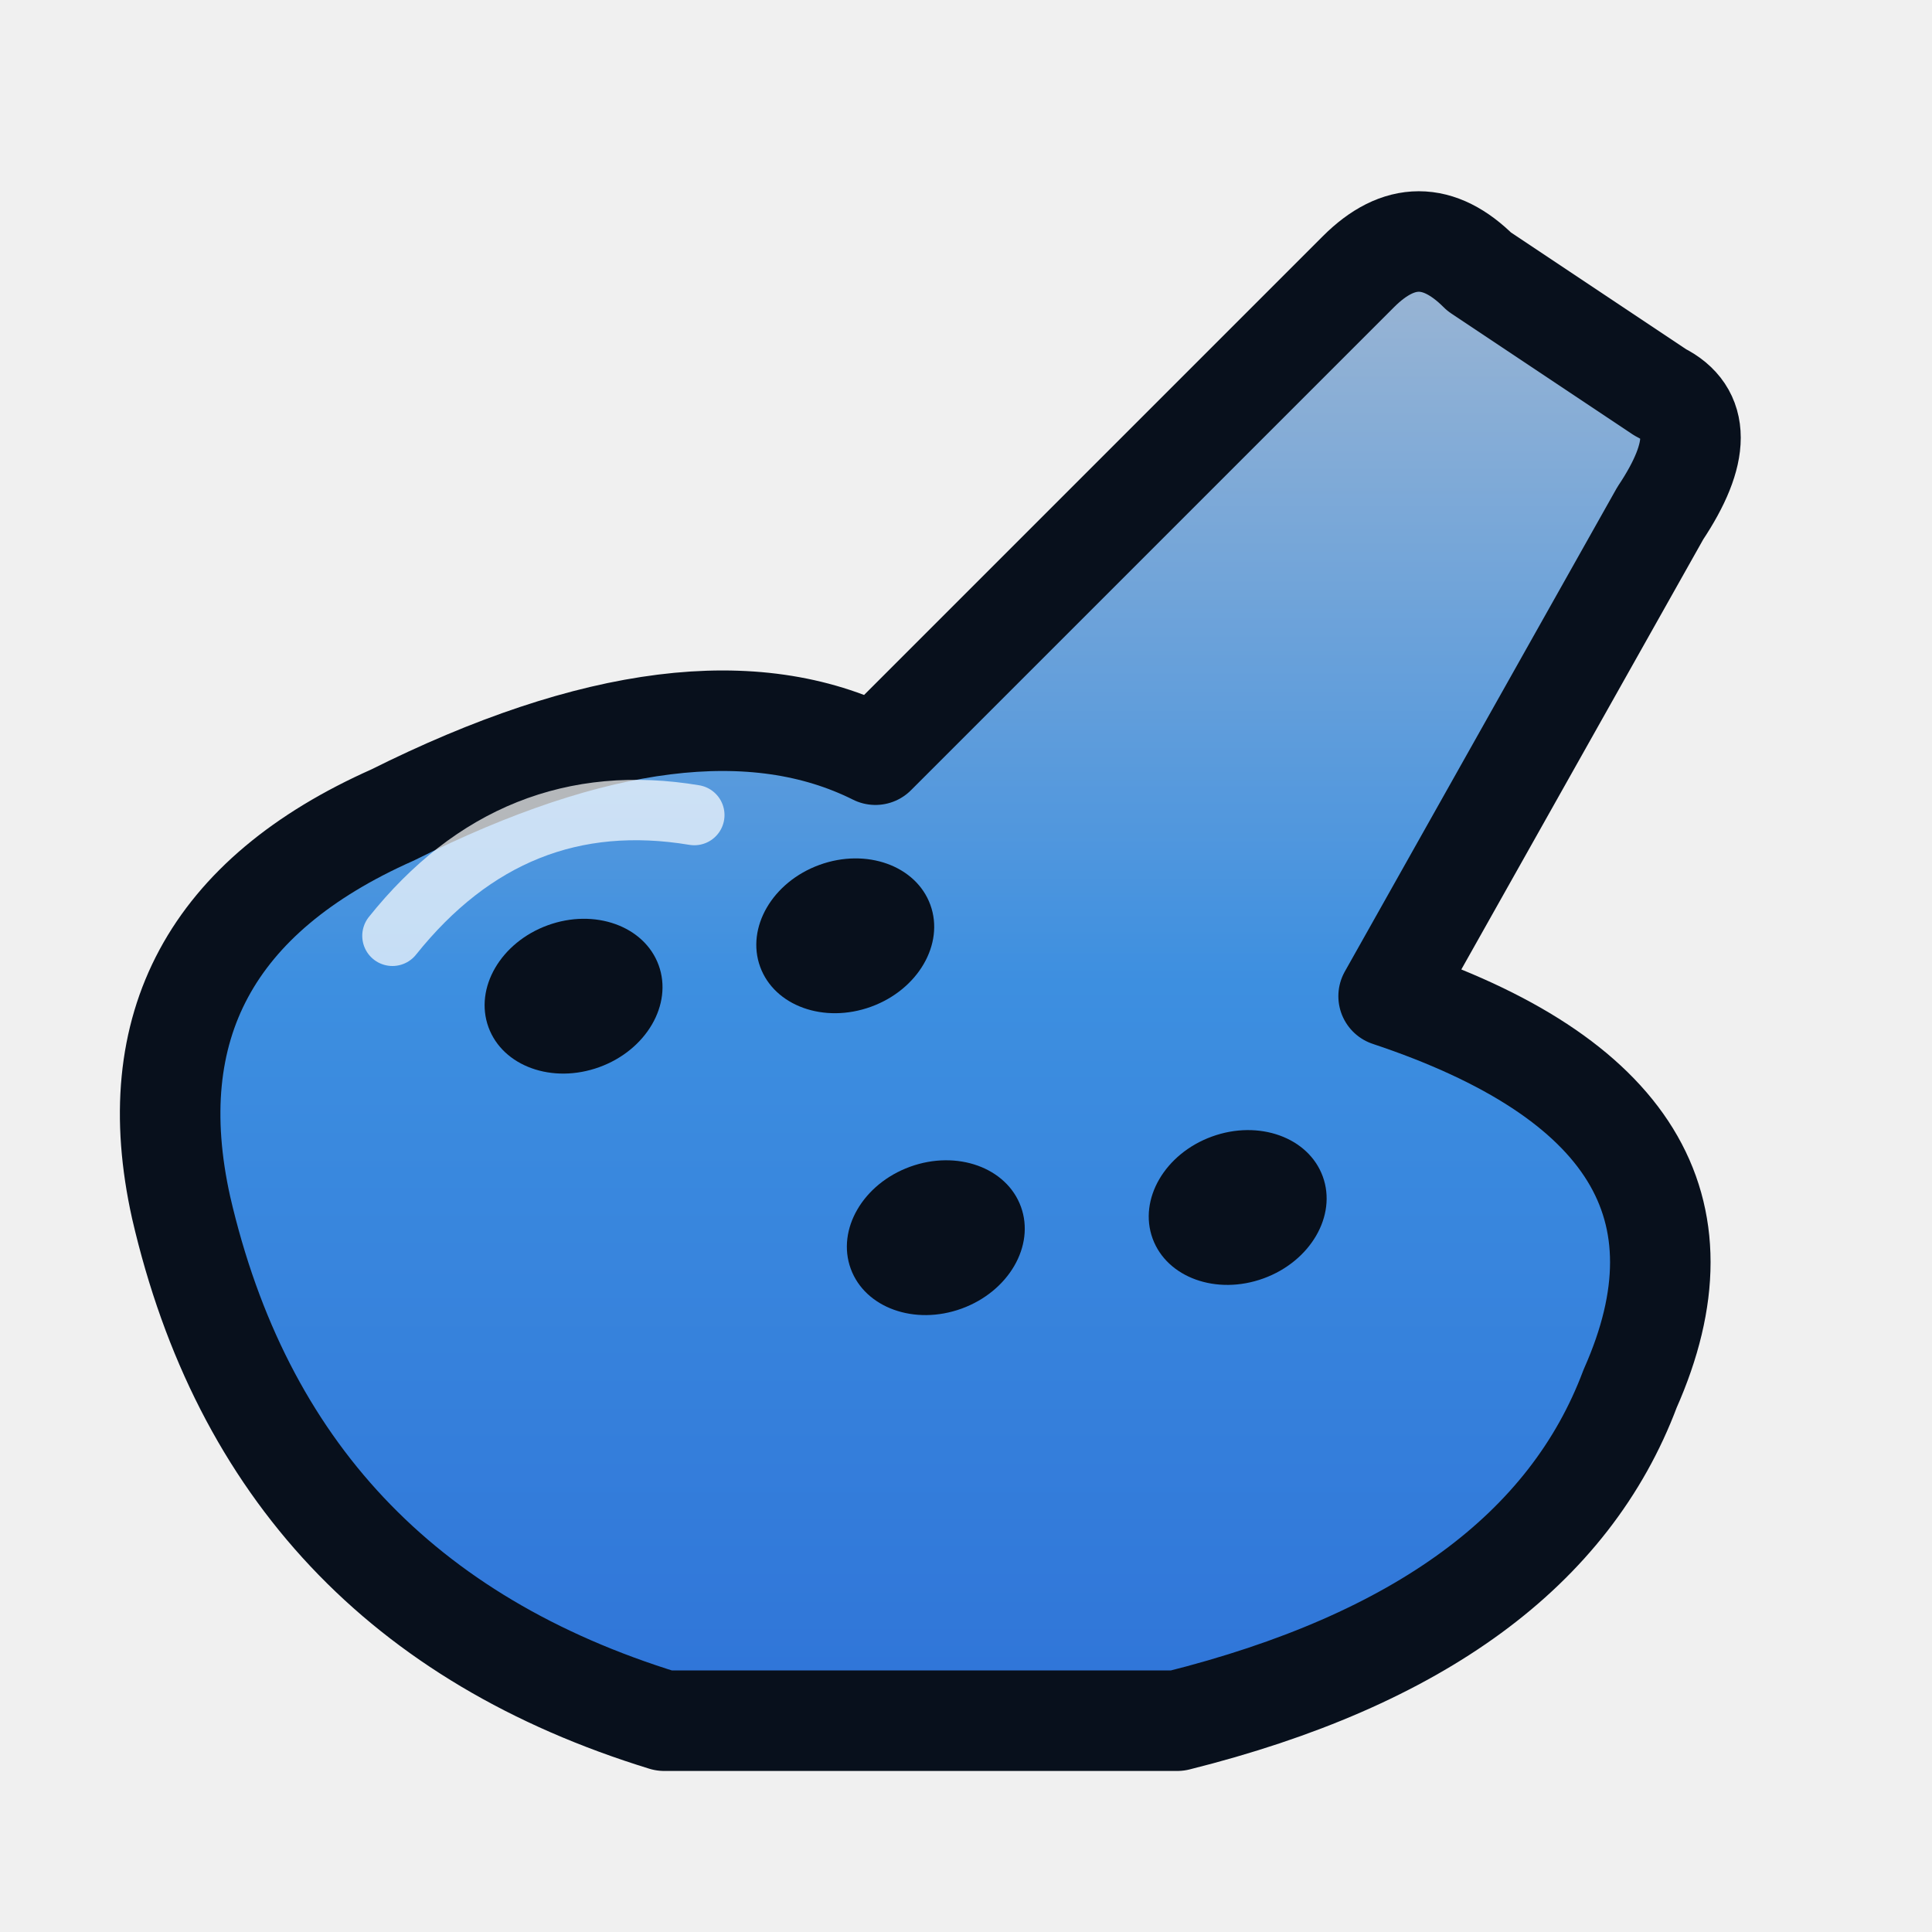
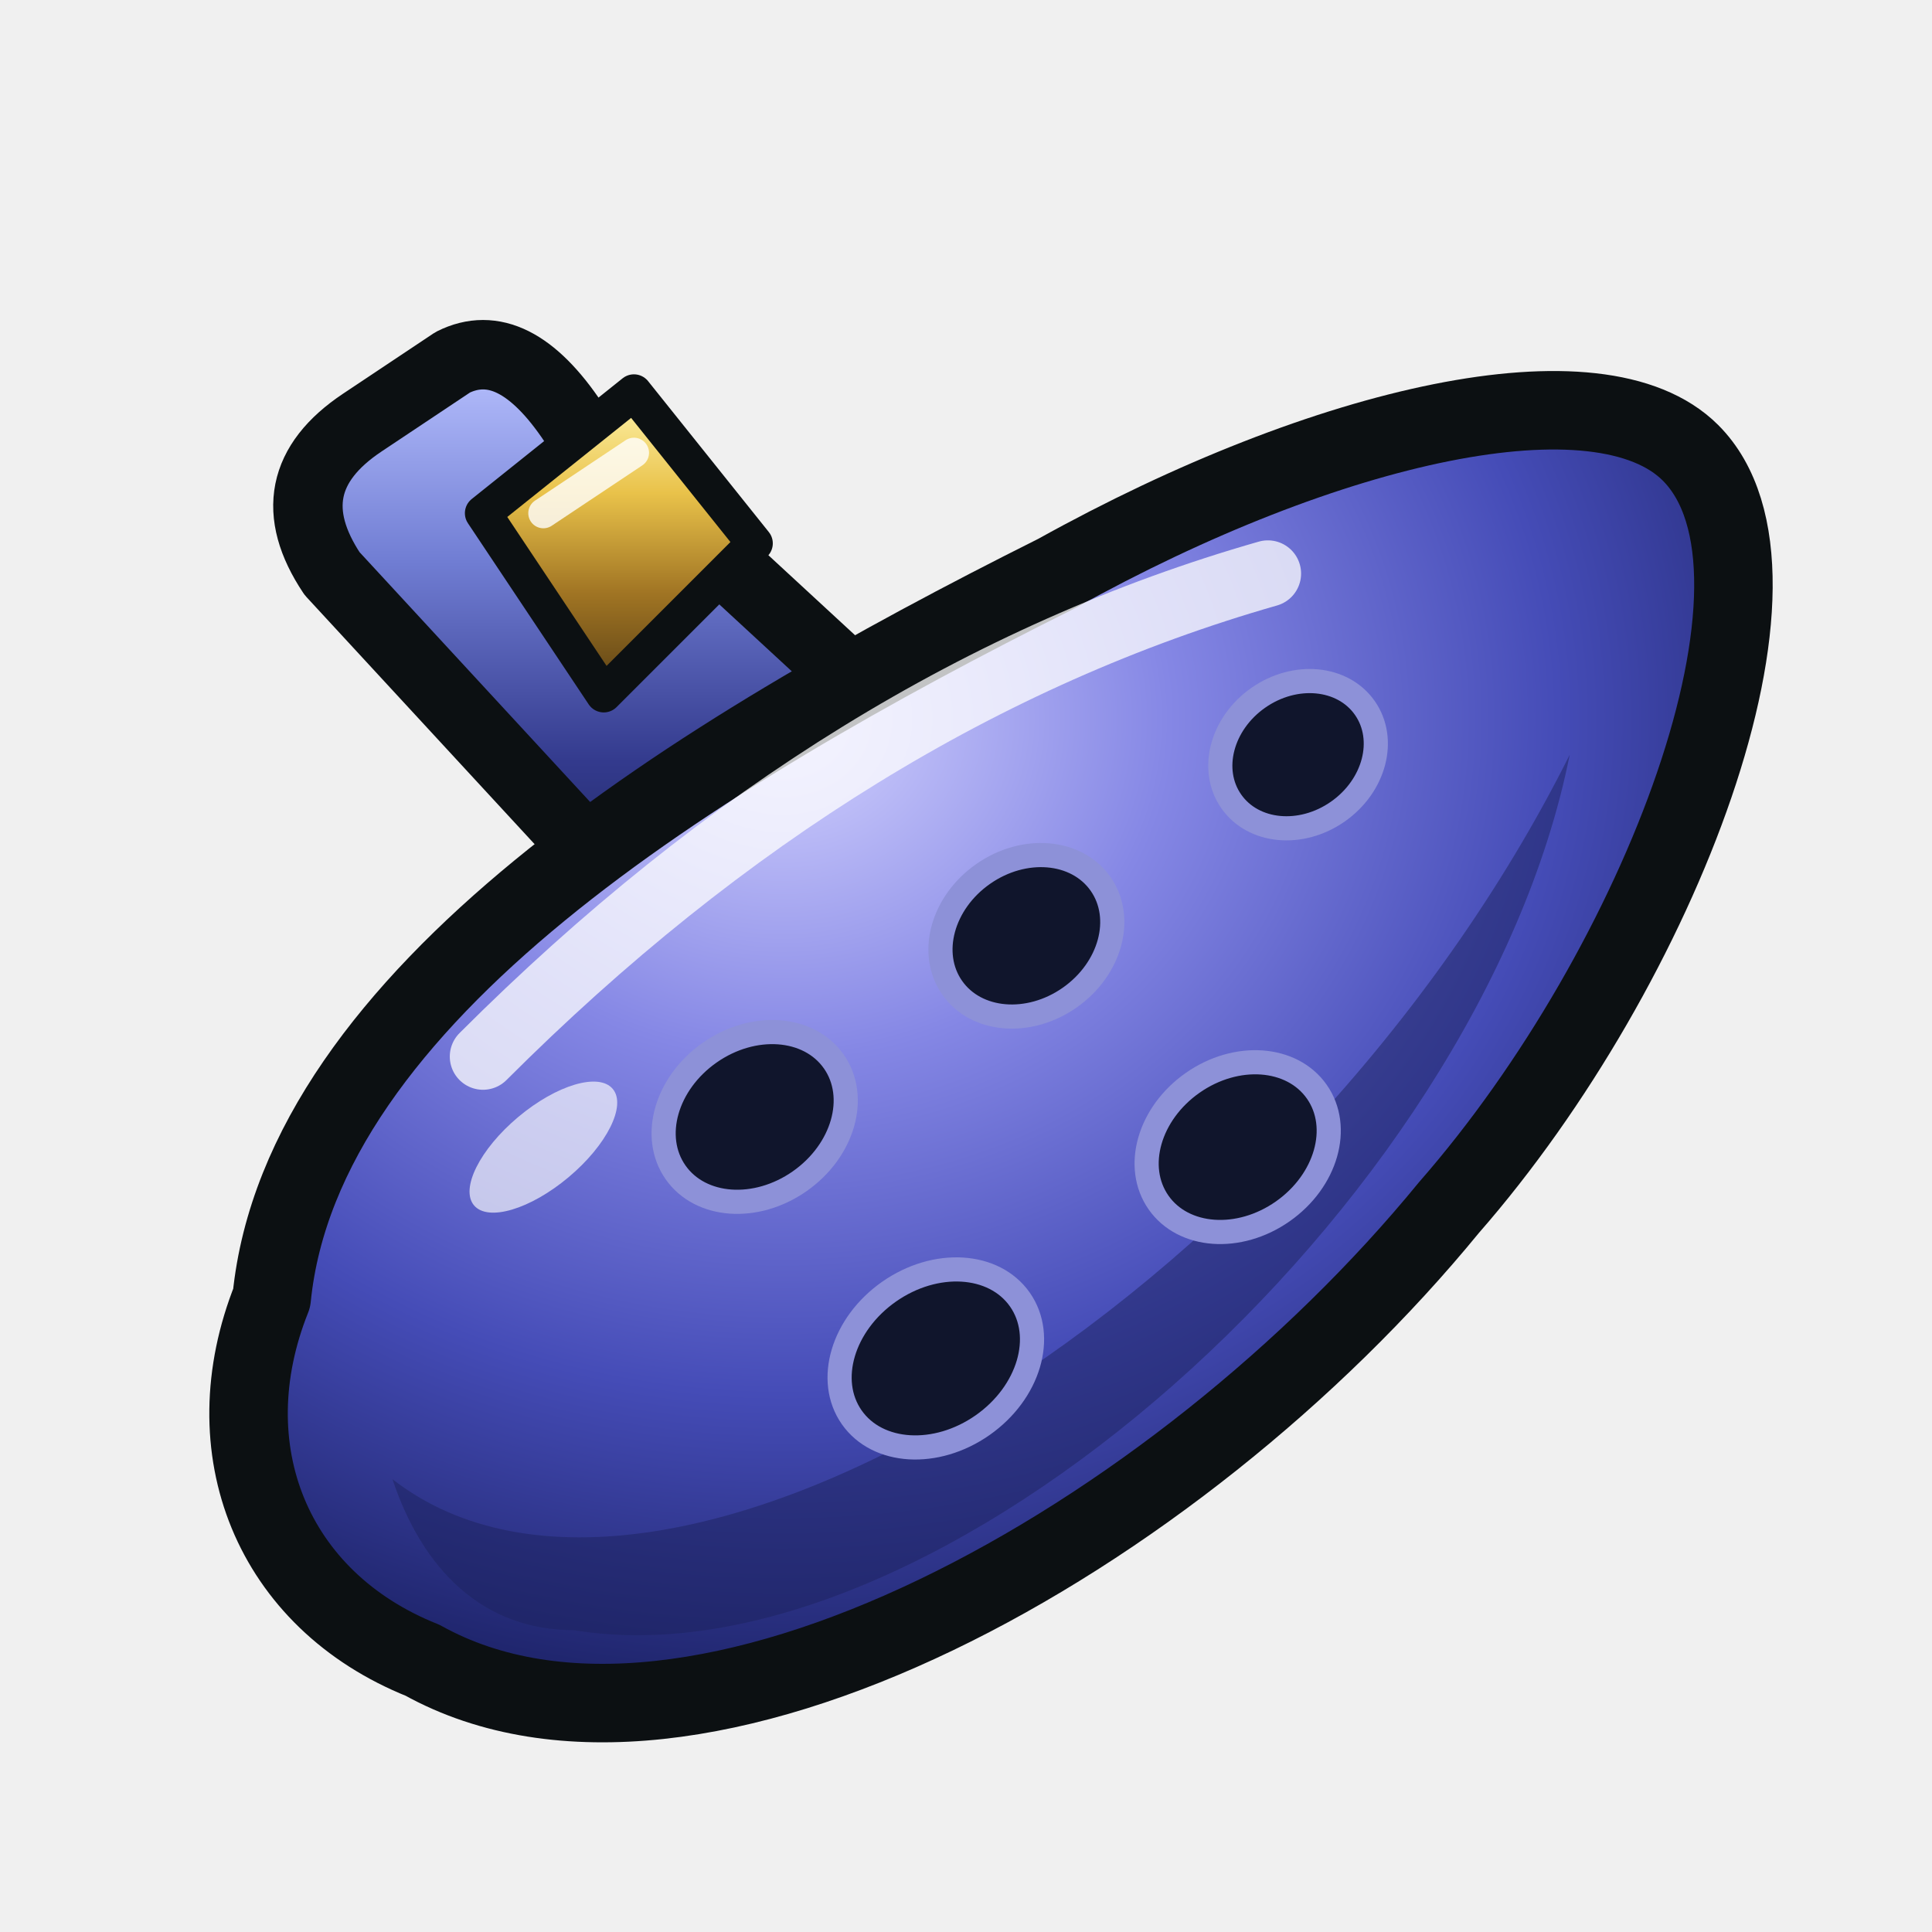
<svg xmlns="http://www.w3.org/2000/svg" viewBox="0 0 64 64" stroke-linecap="round" stroke-linejoin="round">
  <defs>
-     <linearGradient id="ocarina-body" x2="0" y2="1">
-       <stop offset="0" stop-color="#9fb7d3" />
-       <stop offset="0.5" stop-color="#3d8fe0" />
-       <stop offset="1" stop-color="#2f74d8" />
+     <radialGradient id="ocarina-body" cx="36%" cy="24%" r="78%">
+       <stop offset="0.000" stop-color="#d4d3ff" />
+       <stop offset="0.333" stop-color="#8587e5" />
+       <stop offset="0.667" stop-color="#454cb7" />
+       <stop offset="1.000" stop-color="#191f61" />
+     </radialGradient>
+     <linearGradient id="ocarina-neck" x1="0" y1="0" x2="0" y2="1">
+       <stop offset="0.000" stop-color="#b9c2ff" />
+       <stop offset="0.333" stop-color="#717ed4" />
+       <stop offset="0.667" stop-color="#333a8d" />
+       <stop offset="1.000" stop-color="#151e4b" />
+     </linearGradient>
+     <linearGradient id="ocarina-band" x1="0" y1="0" x2="0" y2="1">
+       <stop offset="0.000" stop-color="#fff4ac" />
+       <stop offset="0.333" stop-color="#e9c24a" />
+       <stop offset="0.667" stop-color="#a07423" />
+       <stop offset="1.000" stop-color="#594015" />
    </linearGradient>
  </defs>
-   <path d="M29 25 45 9q2-2 4 0l6 4q2 1 0 4l-9 16q12 4 8 13-3 8-15 11H22Q9 53 6 40q-2-9 7-13 10-5 16-2Z" fill="url(#ocarina-body)" stroke="#08101c" stroke-width="3.33" />
-   <path d="M13 31q4-5 10-4" fill="none" stroke="#fff" stroke-opacity=".7" stroke-width="2" />
-   <ellipse cx="19" cy="33" rx="3" ry="2.5" transform="rotate(-20 19 33)" fill="#08101c" />
-   <ellipse cx="28" cy="31" rx="3" ry="2.5" transform="rotate(-20 28 31)" fill="#08101c" />
-   <ellipse cx="31" cy="41" rx="3" ry="2.5" transform="rotate(-20 31 41)" fill="#08101c" />
-   <ellipse cx="41" cy="40" rx="3" ry="2.5" transform="rotate(-20 41 40)" fill="#08101c" />
+   <path d="m23 32-12-13q-2-3 1-5l3-2q2-1 4 2l13 12" fill="url(#ocarina-neck)" stroke="#0c1012" stroke-width="2.3" />
+   <path d="M9 43c1-10 14-18 26-24 9-5 18-7 21-4 4 4-1 17-8 25-9 11-25 20-34 15-5-2-7-7-5-12Z" fill="url(#ocarina-body)" stroke="#0c1012" stroke-width="2.6" />
+   <path d="M13 49c9 7 30-6 39-24-3 15-21 31-33 29-3 0-5-2-6-5Z" fill="#1c225d" opacity=".5" />
+   <path d="m16 17 5-4 4 5-5 5Z" fill="url(#ocarina-band)" stroke="#0c1012" stroke-width="1.2" />
+   <path d="m18 17 3-2" stroke="#fff" stroke-opacity=".8" stroke-width="1" />
+   <path d="M16 35q12-12 26-16" stroke="#fff" stroke-opacity=".75" stroke-width="2.2" fill="none" />
+   <ellipse cx="18" cy="38" rx="3" ry="1.3" transform="rotate(-40 18 38)" fill="#fff" opacity=".65" />
+   <g fill="#10152c" stroke="#8d91d8" stroke-width=".8">
+     <ellipse cx="25" cy="37" rx="3.2" ry="2.6" transform="rotate(-35 25 37)" />
+     <ellipse cx="34" cy="31" rx="3" ry="2.5" transform="rotate(-35 34 31)" />
+     <ellipse cx="43" cy="25" rx="2.7" ry="2.3" transform="rotate(-35 43 25)" />
+     <ellipse cx="31" cy="45" rx="3.4" ry="2.7" transform="rotate(-35 31 45)" />
+     <ellipse cx="41" cy="38" rx="3.2" ry="2.6" transform="rotate(-35 41 38)" />
+   </g>
</svg>
